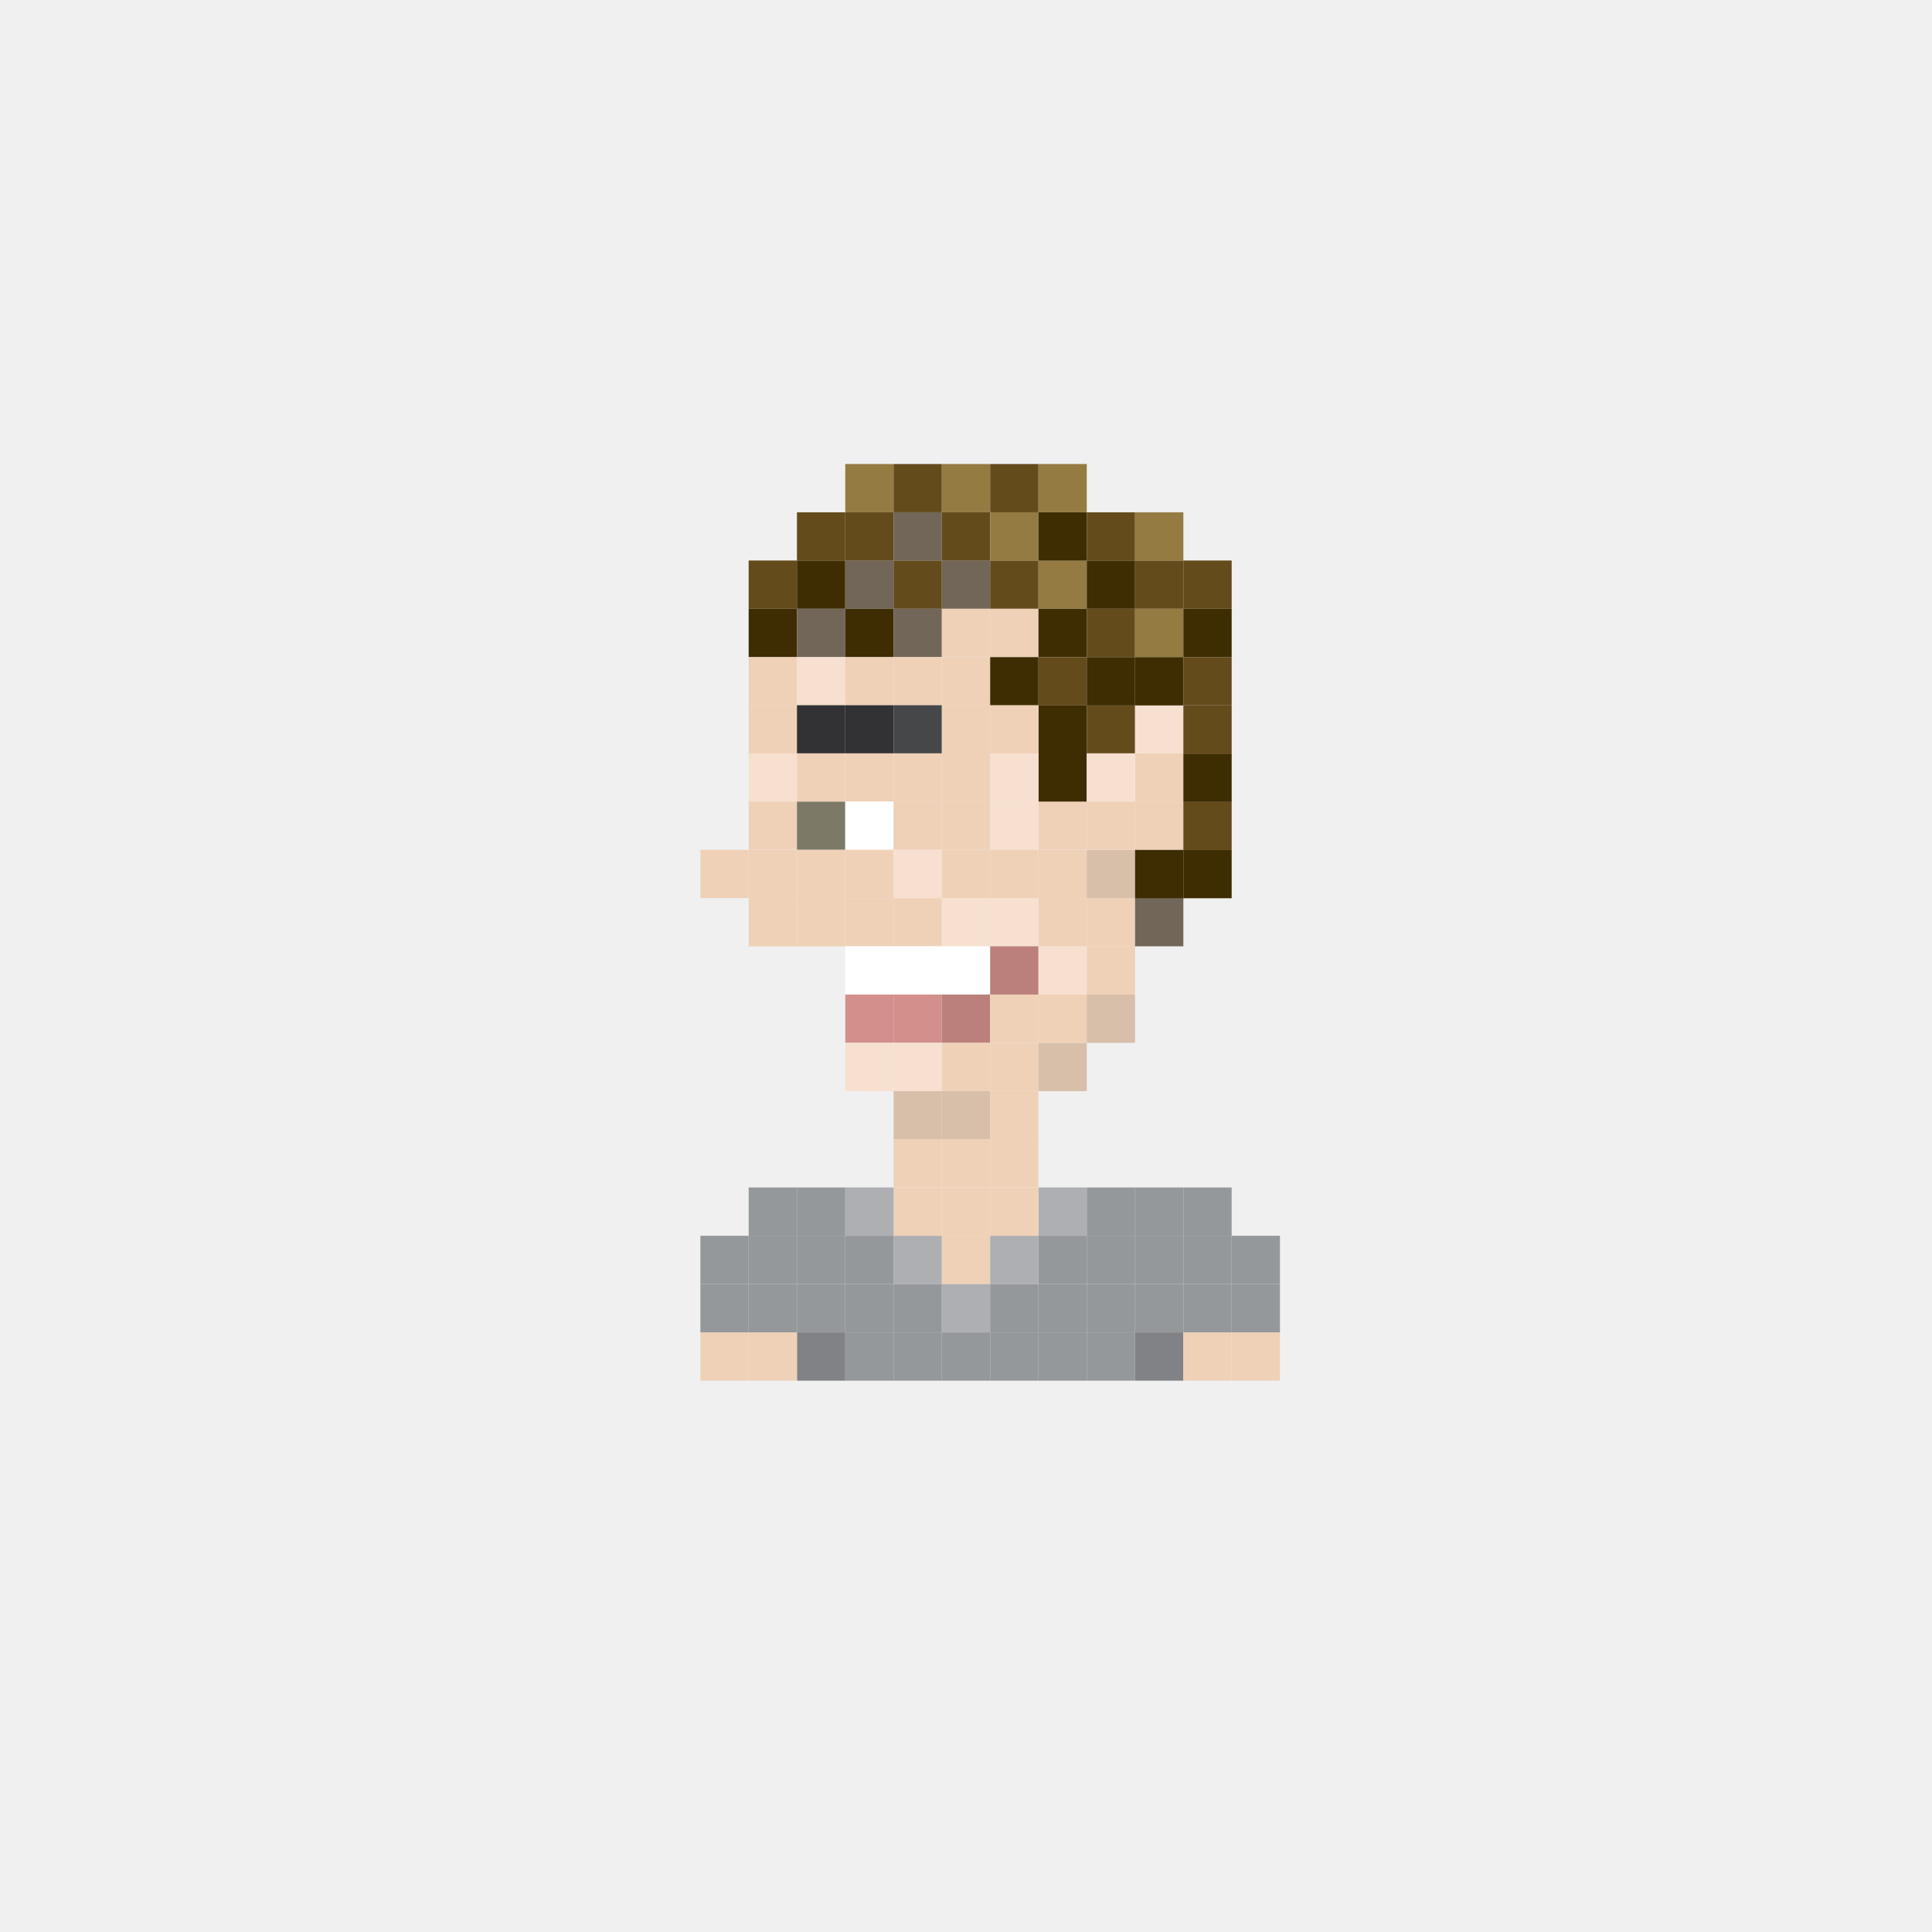
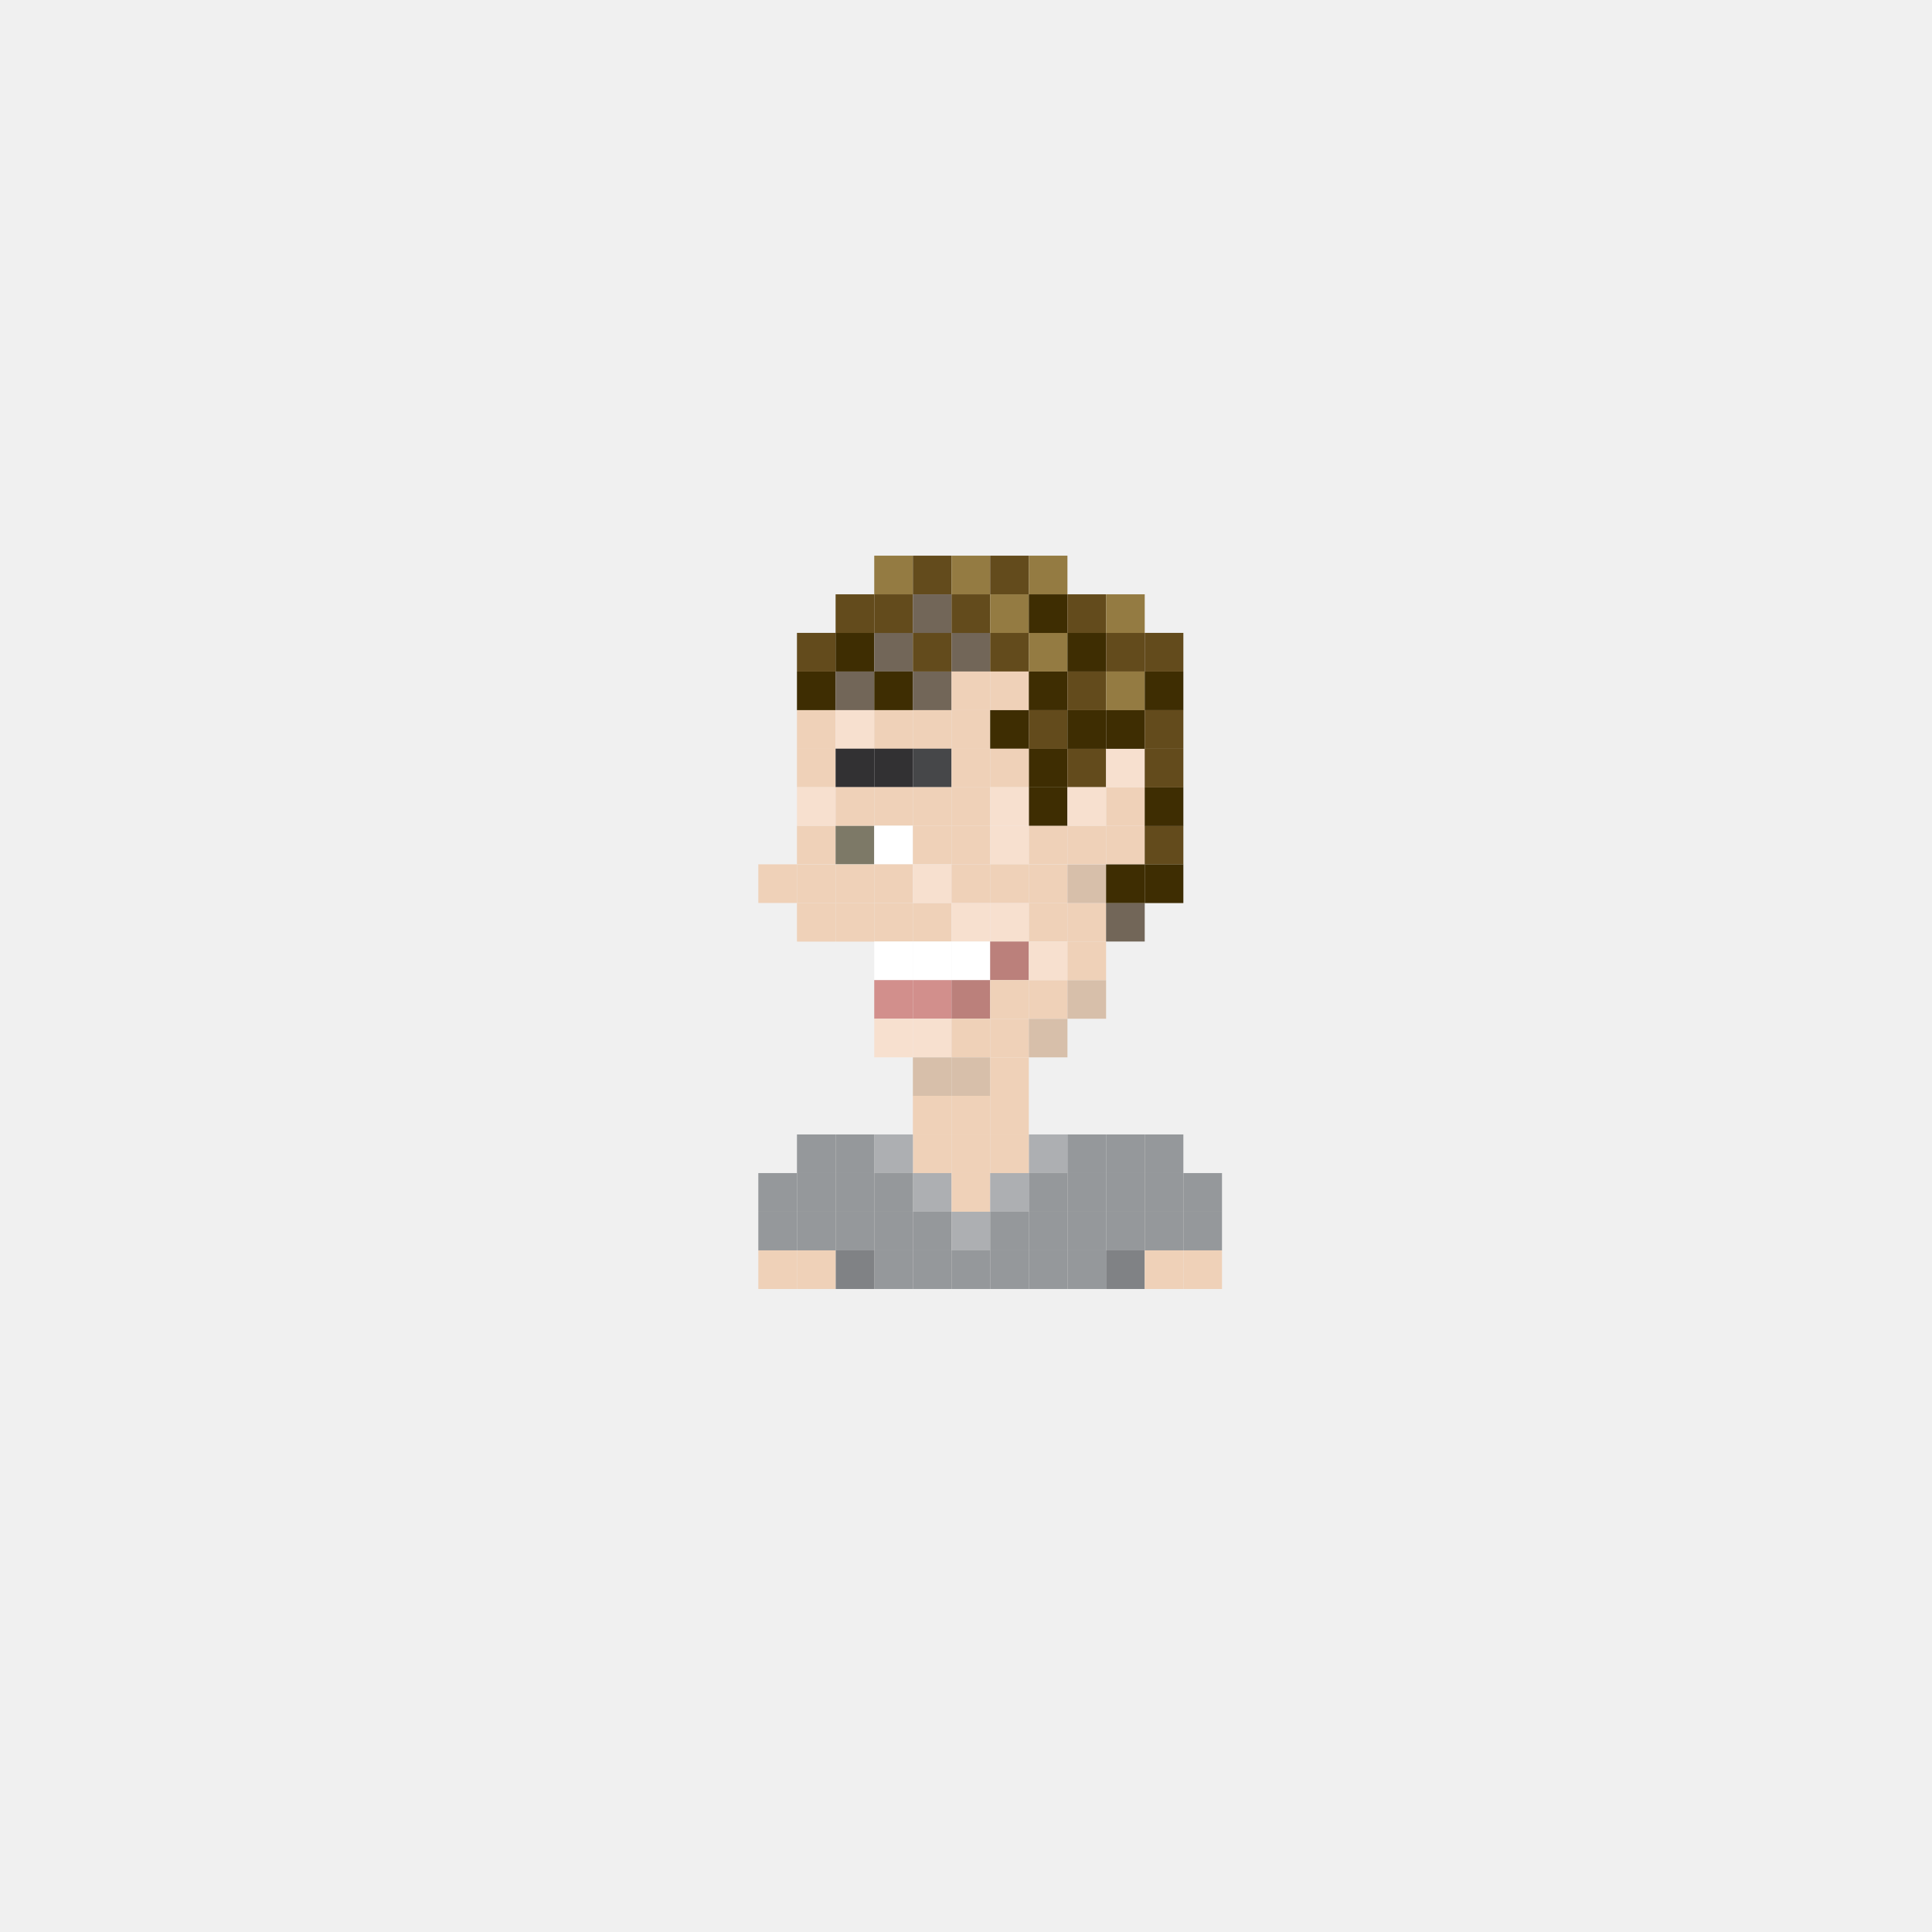
<svg xmlns="http://www.w3.org/2000/svg" version="1.1" id="Layer_1" x="0px" y="0px" width="300px" height="300px" viewBox="0 0 300 300" enable-background="new 0 0 300 300" xml:space="preserve">
  <g>
-     <rect x="131.252" y="72.051" fill="#947B42" width="7.5" height="7.5" />
-     <rect x="138.752" y="72.051" fill="#634B1C" width="7.5" height="7.5" />
-     <rect x="146.252" y="72.051" fill="#947B42" width="7.5" height="7.5" />
-     <rect x="116.252" y="87.037" fill="#634B1C" width="7.5" height="7.5" />
-     <rect x="123.752" y="87.037" fill="#3E2D02" width="7.5" height="7.5" />
-     <rect x="131.252" y="87.037" fill="#726658" width="7.5" height="7.5" />
-     <rect x="138.752" y="87.037" fill="#634B1C" width="7.5" height="7.5" />
-     <rect x="146.252" y="87.037" fill="#726658" width="7.5" height="7.5" />
-     <rect x="153.752" y="87.037" fill="#634B1C" width="7.5" height="7.5" />
-     <rect x="116.252" y="94.537" fill="#3E2D02" width="7.5" height="7.5" />
-     <rect x="123.752" y="94.537" fill="#726658" width="7.5" height="7.5" />
-     <rect x="131.252" y="94.537" fill="#3E2D02" width="7.5" height="7.5" />
-     <rect x="138.752" y="94.537" fill="#726658" width="7.5" height="7.5" />
-     <rect x="146.252" y="94.537" fill="#EFD1B8" width="7.5" height="7.5" />
-     <rect x="153.752" y="94.537" fill="#EFD1B8" width="7.5" height="7.5" />
-     <rect x="116.252" y="102.037" fill="#EFD1B8" width="7.5" height="7.5" />
-     <rect x="123.752" y="102.037" fill="#F7E0CF" width="7.5" height="7.5" />
-     <rect x="116.252" y="109.508" fill="#EFD1B8" width="7.5" height="7.5" />
-     <rect x="123.752" y="109.508" fill="#323133" width="7.5" height="7.5" />
-     <rect x="116.252" y="124.459" fill="#EFD1B8" width="7.5" height="7.5" />
-     <rect x="123.752" y="124.459" fill="#7D7967" width="7.5" height="7.5" />
-     <rect x="116.252" y="131.973" fill="#EFD1B8" width="7.5" height="7.5" />
-     <rect x="123.752" y="131.973" fill="#EFD1B8" width="7.5" height="7.5" />
-     <rect x="116.252" y="139.459" fill="#EFD1B8" width="7.5" height="7.5" />
-     <rect x="108.752" y="131.959" fill="#EFD1B8" width="7.5" height="7.5" />
-     <rect x="123.752" y="139.459" fill="#EFD1B8" width="7.5" height="7.5" />
-     <rect x="138.752" y="139.459" fill="#EFD1B8" width="7.5" height="7.5" />
-     <rect x="131.252" y="139.459" fill="#EFD1B8" width="7.5" height="7.5" />
-     <rect x="146.252" y="139.459" fill="#F7E0CF" width="7.5" height="7.5" />
-     <rect x="161.252" y="139.459" fill="#EFD1B8" width="7.5" height="7.5" />
-     <rect x="153.752" y="139.459" fill="#F7E0CF" width="7.5" height="7.5" />
-     <rect x="138.752" y="146.943" fill="#FFFFFF" width="7.5" height="7.5" />
-     <rect x="131.252" y="146.943" fill="#FFFFFF" width="7.5" height="7.5" />
-     <rect x="146.252" y="146.943" fill="#FFFFFF" width="7.5" height="7.5" />
-     <rect x="153.752" y="146.943" fill="#BB807B" width="7.5" height="7.5" />
-     <rect x="138.752" y="154.43" fill="#D28F8C" width="7.5" height="7.5" />
-     <rect x="131.252" y="154.43" fill="#D28F8C" width="7.5" height="7.5" />
-     <rect x="146.252" y="154.43" fill="#BB807B" width="7.5" height="7.5" />
-     <rect x="153.752" y="154.43" fill="#EFD1B8" width="7.5" height="7.5" />
-     <rect x="138.752" y="161.93" fill="#F7E0CF" width="7.5" height="7.5" />
-     <rect x="131.252" y="161.93" fill="#F7E0CF" width="7.5" height="7.5" />
-     <rect x="146.252" y="161.93" fill="#EFD1B8" width="7.5" height="7.5" />
-     <rect x="138.752" y="169.43" fill="#D7BFAA" width="7.5" height="7.5" />
-     <rect x="146.252" y="169.43" fill="#D7BFAA" width="7.5" height="7.5" />
-     <rect x="138.752" y="176.891" fill="#EFD1B8" width="7.5" height="7.5" />
-     <rect x="146.252" y="176.891" fill="#EFD1B8" width="7.5" height="7.5" />
-     <rect x="153.752" y="169.43" fill="#EFD1B8" width="7.5" height="7.5" />
-     <rect x="153.752" y="161.93" fill="#EFD1B8" width="7.5" height="7.5" />
-     <rect x="161.252" y="161.93" fill="#D7BFAA" width="7.5" height="7.5" />
-     <rect x="153.752" y="176.891" fill="#EFD1B8" width="7.5" height="7.5" />
-     <rect x="138.752" y="191.891" fill="#ADAFB2" width="7.5" height="7.5" />
-     <rect x="146.252" y="191.891" fill="#EFD1B8" width="7.5" height="7.5" />
-     <rect x="161.252" y="191.891" fill="#95989B" width="7.5" height="7.5" />
-     <rect x="153.752" y="191.891" fill="#ADAFB2" width="7.5" height="7.5" />
-     <rect x="131.252" y="191.891" fill="#95989B" width="7.5" height="7.5" />
-     <rect x="123.752" y="191.891" fill="#95989B" width="7.5" height="7.5" />
-     <rect x="116.252" y="191.891" fill="#95989B" width="7.5" height="7.5" />
-     <rect x="168.752" y="191.891" fill="#95989B" width="7.5" height="7.5" />
-     <rect x="176.252" y="191.891" fill="#95989B" width="7.5" height="7.5" />
-     <rect x="183.752" y="191.891" fill="#95989B" width="7.5" height="7.5" />
-     <rect x="191.252" y="191.891" fill="#95989B" width="7.5" height="7.5" />
-     <rect x="138.752" y="206.891" fill="#95989B" width="7.5" height="7.5" />
-     <rect x="146.252" y="206.891" fill="#95989B" width="7.5" height="7.5" />
-     <rect x="161.252" y="206.891" fill="#95989B" width="7.5" height="7.5" />
-     <rect x="153.752" y="206.891" fill="#95989B" width="7.5" height="7.5" />
-     <rect x="131.252" y="206.891" fill="#95989B" width="7.5" height="7.5" />
-     <rect x="123.752" y="206.891" fill="#808285" width="7.5" height="7.5" />
-     <rect x="116.252" y="206.891" fill="#EFD1B8" width="7.5" height="7.5" />
-     <rect x="168.752" y="206.891" fill="#95989B" width="7.5" height="7.5" />
-     <rect x="176.252" y="206.891" fill="#808285" width="7.5" height="7.5" />
-     <rect x="183.752" y="206.891" fill="#EFD1B8" width="7.5" height="7.5" />
-     <rect x="191.252" y="206.891" fill="#EFD1B8" width="7.5" height="7.5" />
-     <rect x="138.752" y="184.391" fill="#EFD1B8" width="7.5" height="7.5" />
-     <rect x="146.252" y="184.391" fill="#EFD1B8" width="7.5" height="7.5" />
-     <rect x="161.252" y="184.391" fill="#ADAFB2" width="7.5" height="7.5" />
-     <rect x="153.752" y="184.391" fill="#EFD1B8" width="7.5" height="7.5" />
-     <rect x="131.252" y="184.391" fill="#ADAFB2" width="7.5" height="7.5" />
-     <rect x="123.752" y="184.391" fill="#95989B" width="7.5" height="7.5" />
-     <rect x="116.252" y="184.391" fill="#95989B" width="7.5" height="7.5" />
-     <rect x="168.752" y="184.391" fill="#95989B" width="7.5" height="7.5" />
-     <rect x="176.252" y="184.391" fill="#95989B" width="7.5" height="7.5" />
-     <rect x="183.752" y="184.391" fill="#95989B" width="7.5" height="7.5" />
-     <rect x="138.752" y="199.391" fill="#95989B" width="7.5" height="7.5" />
-     <rect x="146.252" y="199.391" fill="#ADAFB2" width="7.5" height="7.5" />
-     <rect x="161.252" y="199.391" fill="#95989B" width="7.5" height="7.5" />
-     <rect x="153.752" y="199.391" fill="#95989B" width="7.5" height="7.5" />
-     <rect x="131.252" y="199.391" fill="#95989B" width="7.5" height="7.5" />
-     <rect x="123.752" y="199.391" fill="#95989B" width="7.5" height="7.5" />
-     <rect x="116.252" y="199.391" fill="#95989B" width="7.5" height="7.5" />
-     <rect x="108.752" y="191.891" fill="#95989B" width="7.5" height="7.5" />
-     <rect x="108.752" y="206.891" fill="#EFD1B8" width="7.5" height="7.5" />
-     <rect x="108.752" y="199.391" fill="#95989B" width="7.5" height="7.5" />
-     <rect x="168.752" y="199.391" fill="#95989B" width="7.5" height="7.5" />
-     <rect x="176.252" y="199.391" fill="#95989B" width="7.5" height="7.5" />
-     <rect x="183.752" y="199.391" fill="#95989B" width="7.5" height="7.5" />
-     <rect x="191.252" y="199.391" fill="#95989B" width="7.5" height="7.5" />
-     <rect x="168.752" y="139.459" fill="#EFD1B8" width="7.5" height="7.5" />
-     <rect x="161.252" y="131.973" fill="#EFD1B8" width="7.5" height="7.5" />
-     <rect x="168.752" y="131.973" fill="#D7BFAA" width="7.5" height="7.5" />
-     <rect x="161.252" y="154.43" fill="#EFD1B8" width="7.5" height="7.5" />
-     <rect x="168.752" y="154.43" fill="#D7BFAA" width="7.5" height="7.5" />
-     <rect x="161.252" y="146.943" fill="#F7E0CF" width="7.5" height="7.5" />
-     <rect x="168.752" y="146.943" fill="#EFD1B8" width="7.5" height="7.5" />
-     <rect x="161.252" y="124.459" fill="#EFD1B8" width="7.5" height="7.5" />
-     <rect x="168.752" y="124.459" fill="#EFD1B8" width="7.5" height="7.5" />
-     <rect x="161.252" y="109.508" fill="#3E2D02" width="7.5" height="7.5" />
-     <rect x="168.752" y="109.508" fill="#634B1C" width="7.5" height="7.5" />
-     <rect x="176.252" y="124.459" fill="#EFD1B8" width="7.5" height="7.5" />
-     <rect x="176.252" y="116.973" fill="#EFD1B8" width="7.5" height="7.5" />
-     <rect x="131.252" y="102.037" fill="#EFD1B8" width="7.5" height="7.5" />
-     <rect x="138.752" y="102.037" fill="#EFD1B8" width="7.5" height="7.5" />
-     <rect x="146.252" y="102.037" fill="#EFD1B8" width="7.5" height="7.5" />
-     <rect x="153.752" y="102.037" fill="#3E2D02" width="7.5" height="7.5" />
-     <rect x="131.252" y="109.508" fill="#323133" width="7.5" height="7.5" />
-     <rect x="138.752" y="109.508" fill="#464749" width="7.5" height="7.5" />
-     <rect x="146.252" y="109.508" fill="#EFD1B8" width="7.5" height="7.5" />
-     <rect x="153.752" y="109.508" fill="#EFD1B8" width="7.5" height="7.5" />
-     <rect x="116.252" y="116.973" fill="#F7E0CF" width="7.5" height="7.5" />
-     <rect x="123.752" y="116.973" fill="#EFD1B8" width="7.5" height="7.5" />
-     <rect x="161.252" y="116.973" fill="#3E2D02" width="7.5" height="7.5" />
-     <rect x="168.752" y="116.973" fill="#F7E0CF" width="7.5" height="7.5" />
-     <rect x="131.252" y="116.973" fill="#EFD1B8" width="7.5" height="7.5" />
-     <rect x="138.752" y="116.973" fill="#EFD1B8" width="7.5" height="7.5" />
-     <rect x="146.252" y="116.973" fill="#EFD1B8" width="7.5" height="7.5" />
-     <rect x="153.752" y="116.973" fill="#F7E0CF" width="7.5" height="7.5" />
-     <rect x="131.252" y="124.459" fill="#FFFFFF" width="7.5" height="7.5" />
-     <rect x="138.752" y="124.459" fill="#EFD1B8" width="7.5" height="7.5" />
-     <rect x="146.252" y="124.459" fill="#EFD1B8" width="7.5" height="7.5" />
-     <rect x="153.752" y="124.459" fill="#F7E0CF" width="7.5" height="7.5" />
-     <rect x="131.252" y="131.959" fill="#EFD1B8" width="7.5" height="7.5" />
-     <rect x="138.752" y="131.959" fill="#F7E0CF" width="7.5" height="7.5" />
-     <rect x="146.252" y="131.959" fill="#EFD1B8" width="7.5" height="7.5" />
-     <rect x="153.752" y="131.959" fill="#EFD1B8" width="7.5" height="7.5" />
-     <rect x="161.252" y="87.037" fill="#947B42" width="7.5" height="7.5" />
-     <rect x="168.752" y="87.037" fill="#3E2D02" width="7.5" height="7.5" />
-     <rect x="123.752" y="79.551" fill="#634B1C" width="7.5" height="7.5" />
-     <rect x="131.252" y="79.551" fill="#634B1C" width="7.5" height="7.5" />
-     <rect x="138.752" y="79.551" fill="#726658" width="7.5" height="7.5" />
-     <rect x="146.252" y="79.551" fill="#634B1C" width="7.5" height="7.5" />
-     <rect x="153.752" y="79.551" fill="#947B42" width="7.5" height="7.5" />
-     <rect x="161.252" y="79.551" fill="#3E2D02" width="7.5" height="7.5" />
-     <rect x="153.752" y="72.051" fill="#634B1C" width="7.5" height="7.5" />
-     <rect x="161.252" y="72.051" fill="#947B42" width="7.5" height="7.5" />
-     <rect x="168.752" y="79.551" fill="#634B1C" width="7.5" height="7.5" />
-     <rect x="176.252" y="87.037" fill="#634B1C" width="7.5" height="7.5" />
-     <rect x="176.252" y="79.551" fill="#947B42" width="7.5" height="7.5" />
-     <rect x="161.252" y="94.537" fill="#3E2D02" width="7.5" height="7.5" />
-     <rect x="168.752" y="94.537" fill="#634B1C" width="7.5" height="7.5" />
-     <rect x="161.252" y="102.037" fill="#634B1C" width="7.5" height="7.5" />
-     <rect x="168.752" y="102.037" fill="#3E2D02" width="7.5" height="7.5" />
-     <rect x="176.252" y="109.508" fill="#F7E0CF" width="7.5" height="7.5" />
-     <rect x="176.252" y="94.537" fill="#947B42" width="7.5" height="7.5" />
-     <rect x="183.752" y="87.037" fill="#634B1C" width="7.5" height="7.5" />
-     <rect x="183.752" y="94.537" fill="#3E2D02" width="7.5" height="7.5" />
-     <rect x="176.252" y="102.037" fill="#3E2D02" width="7.5" height="7.5" />
-     <rect x="183.752" y="124.492" fill="#634B1C" width="7.5" height="7.5" />
-     <rect x="183.752" y="117.021" fill="#3E2D02" width="7.5" height="7.5" />
-     <rect x="183.752" y="109.531" fill="#634B1C" width="7.5" height="7.5" />
-     <rect x="183.752" y="102.031" fill="#634B1C" width="7.5" height="7.5" />
-     <rect x="176.252" y="139.443" fill="#726658" width="7.5" height="7.5" />
-     <rect x="183.752" y="131.979" fill="#3E2D02" width="7.5" height="7.5" />
-     <rect x="176.252" y="131.973" fill="#3E2D02" width="7.5" height="7.5" />
+     <rect x="135.752" y="86.285" fill="#947B42" width="6" height="6" />
+     <rect x="141.752" y="86.285" fill="#634B1C" width="6" height="6" />
+     <rect x="147.752" y="86.285" fill="#947B42" width="6" height="6" />
+     <rect x="123.752" y="98.273" fill="#634B1C" width="6" height="6" />
+     <rect x="129.752" y="98.273" fill="#3E2D02" width="6" height="6" />
+     <rect x="135.752" y="98.273" fill="#726658" width="6" height="6" />
+     <rect x="141.752" y="98.273" fill="#634B1C" width="6" height="6" />
+     <rect x="147.752" y="98.273" fill="#726658" width="6" height="6" />
+     <rect x="153.752" y="98.273" fill="#634B1C" width="6" height="6" />
+     <rect x="123.752" y="104.273" fill="#3E2D02" width="6" height="6" />
+     <rect x="129.752" y="104.273" fill="#726658" width="6" height="6" />
+     <rect x="135.752" y="104.273" fill="#3E2D02" width="6" height="6" />
+     <rect x="141.752" y="104.273" fill="#726658" width="6" height="6" />
+     <rect x="147.752" y="104.273" fill="#EFD1B8" width="6" height="6" />
+     <rect x="153.752" y="104.273" fill="#EFD1B8" width="6" height="6" />
+     <rect x="123.752" y="110.273" fill="#EFD1B8" width="6" height="6" />
+     <rect x="129.752" y="110.273" fill="#F7E0CF" width="6" height="6" />
+     <rect x="123.752" y="116.25" fill="#EFD1B8" width="6" height="6" />
+     <rect x="129.752" y="116.25" fill="#323133" width="6" height="6" />
+     <rect x="123.752" y="128.211" fill="#EFD1B8" width="6" height="6" />
+     <rect x="129.752" y="128.211" fill="#7D7967" width="6" height="6" />
+     <rect x="123.752" y="134.223" fill="#EFD1B8" width="6" height="6" />
+     <rect x="129.752" y="134.223" fill="#EFD1B8" width="6" height="6" />
+     <rect x="123.752" y="140.211" fill="#EFD1B8" width="6" height="6" />
+     <rect x="117.752" y="134.211" fill="#EFD1B8" width="6" height="6" />
+     <rect x="129.752" y="140.211" fill="#EFD1B8" width="6" height="6" />
+     <rect x="141.752" y="140.211" fill="#EFD1B8" width="6" height="6" />
+     <rect x="135.752" y="140.211" fill="#EFD1B8" width="6" height="6" />
+     <rect x="147.752" y="140.211" fill="#F7E0CF" width="6" height="6" />
+     <rect x="159.752" y="140.211" fill="#EFD1B8" width="6" height="6" />
+     <rect x="153.752" y="140.211" fill="#F7E0CF" width="6" height="6" />
+     <rect x="141.752" y="146.199" fill="#FFFFFF" width="6" height="6" />
+     <rect x="135.752" y="146.199" fill="#FFFFFF" width="6" height="6" />
+     <rect x="147.752" y="146.199" fill="#FFFFFF" width="6" height="6" />
+     <rect x="153.752" y="146.199" fill="#BB807B" width="6" height="6" />
+     <rect x="141.752" y="152.188" fill="#D28F8C" width="6" height="6" />
+     <rect x="135.752" y="152.188" fill="#D28F8C" width="6" height="6" />
+     <rect x="147.752" y="152.188" fill="#BB807B" width="6" height="6" />
+     <rect x="153.752" y="152.188" fill="#EFD1B8" width="6" height="6" />
+     <rect x="141.752" y="158.188" fill="#F7E0CF" width="6" height="6" />
+     <rect x="135.752" y="158.188" fill="#F7E0CF" width="6" height="6" />
+     <rect x="147.752" y="158.188" fill="#EFD1B8" width="6" height="6" />
+     <rect x="141.752" y="164.188" fill="#D7BFAA" width="6" height="6" />
+     <rect x="147.752" y="164.188" fill="#D7BFAA" width="6" height="6" />
+     <rect x="141.752" y="170.156" fill="#EFD1B8" width="6" height="6" />
+     <rect x="147.752" y="170.156" fill="#EFD1B8" width="6" height="6" />
+     <rect x="153.752" y="164.188" fill="#EFD1B8" width="6" height="6" />
+     <rect x="153.752" y="158.188" fill="#EFD1B8" width="6" height="6" />
+     <rect x="159.752" y="158.188" fill="#D7BFAA" width="6" height="6" />
+     <rect x="153.752" y="170.156" fill="#EFD1B8" width="6" height="6" />
+     <rect x="141.752" y="182.156" fill="#ADAFB2" width="6" height="6" />
+     <rect x="147.752" y="182.156" fill="#EFD1B8" width="6" height="6" />
+     <rect x="159.752" y="182.156" fill="#95989B" width="6" height="6" />
+     <rect x="153.752" y="182.156" fill="#ADAFB2" width="6" height="6" />
+     <rect x="135.752" y="182.156" fill="#95989B" width="6" height="6" />
+     <rect x="129.752" y="182.156" fill="#95989B" width="6" height="6" />
+     <rect x="123.752" y="182.156" fill="#95989B" width="6" height="6" />
+     <rect x="165.752" y="182.156" fill="#95989B" width="6" height="6" />
+     <rect x="171.752" y="182.156" fill="#95989B" width="6" height="6" />
+     <rect x="177.752" y="182.156" fill="#95989B" width="6" height="6" />
+     <rect x="183.752" y="182.156" fill="#95989B" width="6" height="6" />
+     <rect x="141.752" y="194.156" fill="#95989B" width="6" height="6" />
+     <rect x="147.752" y="194.156" fill="#95989B" width="6" height="6" />
+     <rect x="159.752" y="194.156" fill="#95989B" width="6" height="6" />
+     <rect x="153.752" y="194.156" fill="#95989B" width="6" height="6" />
+     <rect x="135.752" y="194.156" fill="#95989B" width="6" height="6" />
+     <rect x="129.752" y="194.156" fill="#808285" width="6" height="6" />
+     <rect x="123.752" y="194.156" fill="#EFD1B8" width="6" height="6" />
+     <rect x="165.752" y="194.156" fill="#95989B" width="6" height="6" />
+     <rect x="171.752" y="194.156" fill="#808285" width="6" height="6" />
+     <rect x="177.752" y="194.156" fill="#EFD1B8" width="6" height="6" />
+     <rect x="183.752" y="194.156" fill="#EFD1B8" width="6" height="6" />
+     <rect x="141.752" y="176.156" fill="#EFD1B8" width="6" height="6" />
+     <rect x="147.752" y="176.156" fill="#EFD1B8" width="6" height="6" />
+     <rect x="159.752" y="176.156" fill="#ADAFB2" width="6" height="6" />
+     <rect x="153.752" y="176.156" fill="#EFD1B8" width="6" height="6" />
+     <rect x="135.752" y="176.156" fill="#ADAFB2" width="6" height="6" />
+     <rect x="129.752" y="176.156" fill="#95989B" width="6" height="6" />
+     <rect x="123.752" y="176.156" fill="#95989B" width="6" height="6" />
+     <rect x="165.752" y="176.156" fill="#95989B" width="6" height="6" />
+     <rect x="171.752" y="176.156" fill="#95989B" width="6" height="6" />
+     <rect x="177.752" y="176.156" fill="#95989B" width="6" height="6" />
+     <rect x="141.752" y="188.156" fill="#95989B" width="6" height="6" />
+     <rect x="147.752" y="188.156" fill="#ADAFB2" width="6" height="6" />
+     <rect x="159.752" y="188.156" fill="#95989B" width="6" height="6" />
+     <rect x="153.752" y="188.156" fill="#95989B" width="6" height="6" />
+     <rect x="135.752" y="188.156" fill="#95989B" width="6" height="6" />
+     <rect x="129.752" y="188.156" fill="#95989B" width="6" height="6" />
+     <rect x="123.752" y="188.156" fill="#95989B" width="6" height="6" />
+     <rect x="117.752" y="182.156" fill="#95989B" width="6" height="6" />
+     <rect x="117.752" y="194.156" fill="#EFD1B8" width="6" height="6" />
+     <rect x="117.752" y="188.156" fill="#95989B" width="6" height="6" />
+     <rect x="165.752" y="188.156" fill="#95989B" width="6" height="6" />
+     <rect x="171.752" y="188.156" fill="#95989B" width="6" height="6" />
+     <rect x="177.752" y="188.156" fill="#95989B" width="6" height="6" />
+     <rect x="183.752" y="188.156" fill="#95989B" width="6" height="6" />
+     <rect x="165.752" y="140.211" fill="#EFD1B8" width="6" height="6" />
+     <rect x="159.752" y="134.223" fill="#EFD1B8" width="6" height="6" />
+     <rect x="165.752" y="134.223" fill="#D7BFAA" width="6" height="6" />
+     <rect x="159.752" y="152.188" fill="#EFD1B8" width="6" height="6" />
+     <rect x="165.752" y="152.188" fill="#D7BFAA" width="6" height="6" />
+     <rect x="159.752" y="146.199" fill="#F7E0CF" width="6" height="6" />
+     <rect x="165.752" y="146.199" fill="#EFD1B8" width="6" height="6" />
+     <rect x="159.752" y="128.211" fill="#EFD1B8" width="6" height="6" />
+     <rect x="165.752" y="128.211" fill="#EFD1B8" width="6" height="6" />
+     <rect x="159.752" y="116.25" fill="#3E2D02" width="6" height="6" />
+     <rect x="165.752" y="116.25" fill="#634B1C" width="6" height="6" />
+     <rect x="171.752" y="128.211" fill="#EFD1B8" width="6" height="6" />
+     <rect x="171.752" y="122.223" fill="#EFD1B8" width="6" height="6" />
+     <rect x="135.752" y="110.273" fill="#EFD1B8" width="6" height="6" />
+     <rect x="141.752" y="110.273" fill="#EFD1B8" width="6" height="6" />
+     <rect x="147.752" y="110.273" fill="#EFD1B8" width="6" height="6" />
+     <rect x="153.752" y="110.273" fill="#3E2D02" width="6" height="6" />
+     <rect x="135.752" y="116.25" fill="#323133" width="6" height="6" />
+     <rect x="141.752" y="116.25" fill="#464749" width="6" height="6" />
+     <rect x="147.752" y="116.25" fill="#EFD1B8" width="6" height="6" />
+     <rect x="153.752" y="116.25" fill="#EFD1B8" width="6" height="6" />
+     <rect x="123.752" y="122.223" fill="#F7E0CF" width="6" height="6" />
+     <rect x="129.752" y="122.223" fill="#EFD1B8" width="6" height="6" />
+     <rect x="159.752" y="122.223" fill="#3E2D02" width="6" height="6" />
+     <rect x="165.752" y="122.223" fill="#F7E0CF" width="6" height="6" />
+     <rect x="135.752" y="122.223" fill="#EFD1B8" width="6" height="6" />
+     <rect x="141.752" y="122.223" fill="#EFD1B8" width="6" height="6" />
+     <rect x="147.752" y="122.223" fill="#EFD1B8" width="6" height="6" />
+     <rect x="153.752" y="122.223" fill="#F7E0CF" width="6" height="6" />
+     <rect x="135.752" y="128.211" fill="#FFFFFF" width="6" height="6" />
+     <rect x="141.752" y="128.211" fill="#EFD1B8" width="6" height="6" />
+     <rect x="147.752" y="128.211" fill="#EFD1B8" width="6" height="6" />
+     <rect x="153.752" y="128.211" fill="#F7E0CF" width="6" height="6" />
+     <rect x="135.752" y="134.211" fill="#EFD1B8" width="6" height="6" />
+     <rect x="141.752" y="134.211" fill="#F7E0CF" width="6" height="6" />
+     <rect x="147.752" y="134.211" fill="#EFD1B8" width="6" height="6" />
+     <rect x="153.752" y="134.211" fill="#EFD1B8" width="6" height="6" />
+     <rect x="159.752" y="98.273" fill="#947B42" width="6" height="6" />
+     <rect x="165.752" y="98.273" fill="#3E2D02" width="6" height="6" />
+     <rect x="129.752" y="92.285" fill="#634B1C" width="6" height="6" />
+     <rect x="135.752" y="92.285" fill="#634B1C" width="6" height="6" />
+     <rect x="141.752" y="92.285" fill="#726658" width="6" height="6" />
+     <rect x="147.752" y="92.285" fill="#634B1C" width="6" height="6" />
+     <rect x="153.752" y="92.285" fill="#947B42" width="6" height="6" />
+     <rect x="159.752" y="92.285" fill="#3E2D02" width="6" height="6" />
+     <rect x="153.752" y="86.285" fill="#634B1C" width="6" height="6" />
+     <rect x="159.752" y="86.285" fill="#947B42" width="6" height="6" />
+     <rect x="165.752" y="92.285" fill="#634B1C" width="6" height="6" />
+     <rect x="171.752" y="98.273" fill="#634B1C" width="6" height="6" />
+     <rect x="171.752" y="92.285" fill="#947B42" width="6" height="6" />
+     <rect x="159.752" y="104.273" fill="#3E2D02" width="6" height="6" />
+     <rect x="165.752" y="104.273" fill="#634B1C" width="6" height="6" />
+     <rect x="159.752" y="110.273" fill="#634B1C" width="6" height="6" />
+     <rect x="165.752" y="110.273" fill="#3E2D02" width="6" height="6" />
+     <rect x="171.752" y="116.25" fill="#F7E0CF" width="6" height="6" />
+     <rect x="171.752" y="104.273" fill="#947B42" width="6" height="6" />
+     <rect x="177.752" y="98.273" fill="#634B1C" width="6" height="6" />
+     <rect x="177.752" y="104.273" fill="#3E2D02" width="6" height="6" />
+     <rect x="171.752" y="110.273" fill="#3E2D02" width="6" height="6" />
+     <rect x="177.752" y="128.238" fill="#634B1C" width="6" height="6" />
+     <rect x="177.752" y="122.262" fill="#3E2D02" width="6" height="6" />
+     <rect x="177.752" y="116.27" fill="#634B1C" width="6" height="6" />
+     <rect x="177.752" y="110.27" fill="#634B1C" width="6" height="6" />
+     <rect x="171.752" y="140.199" fill="#726658" width="6" height="6" />
+     <rect x="177.752" y="134.227" fill="#3E2D02" width="6" height="6" />
+     <rect x="171.752" y="134.223" fill="#3E2D02" width="6" height="6" />
  </g>
</svg>
